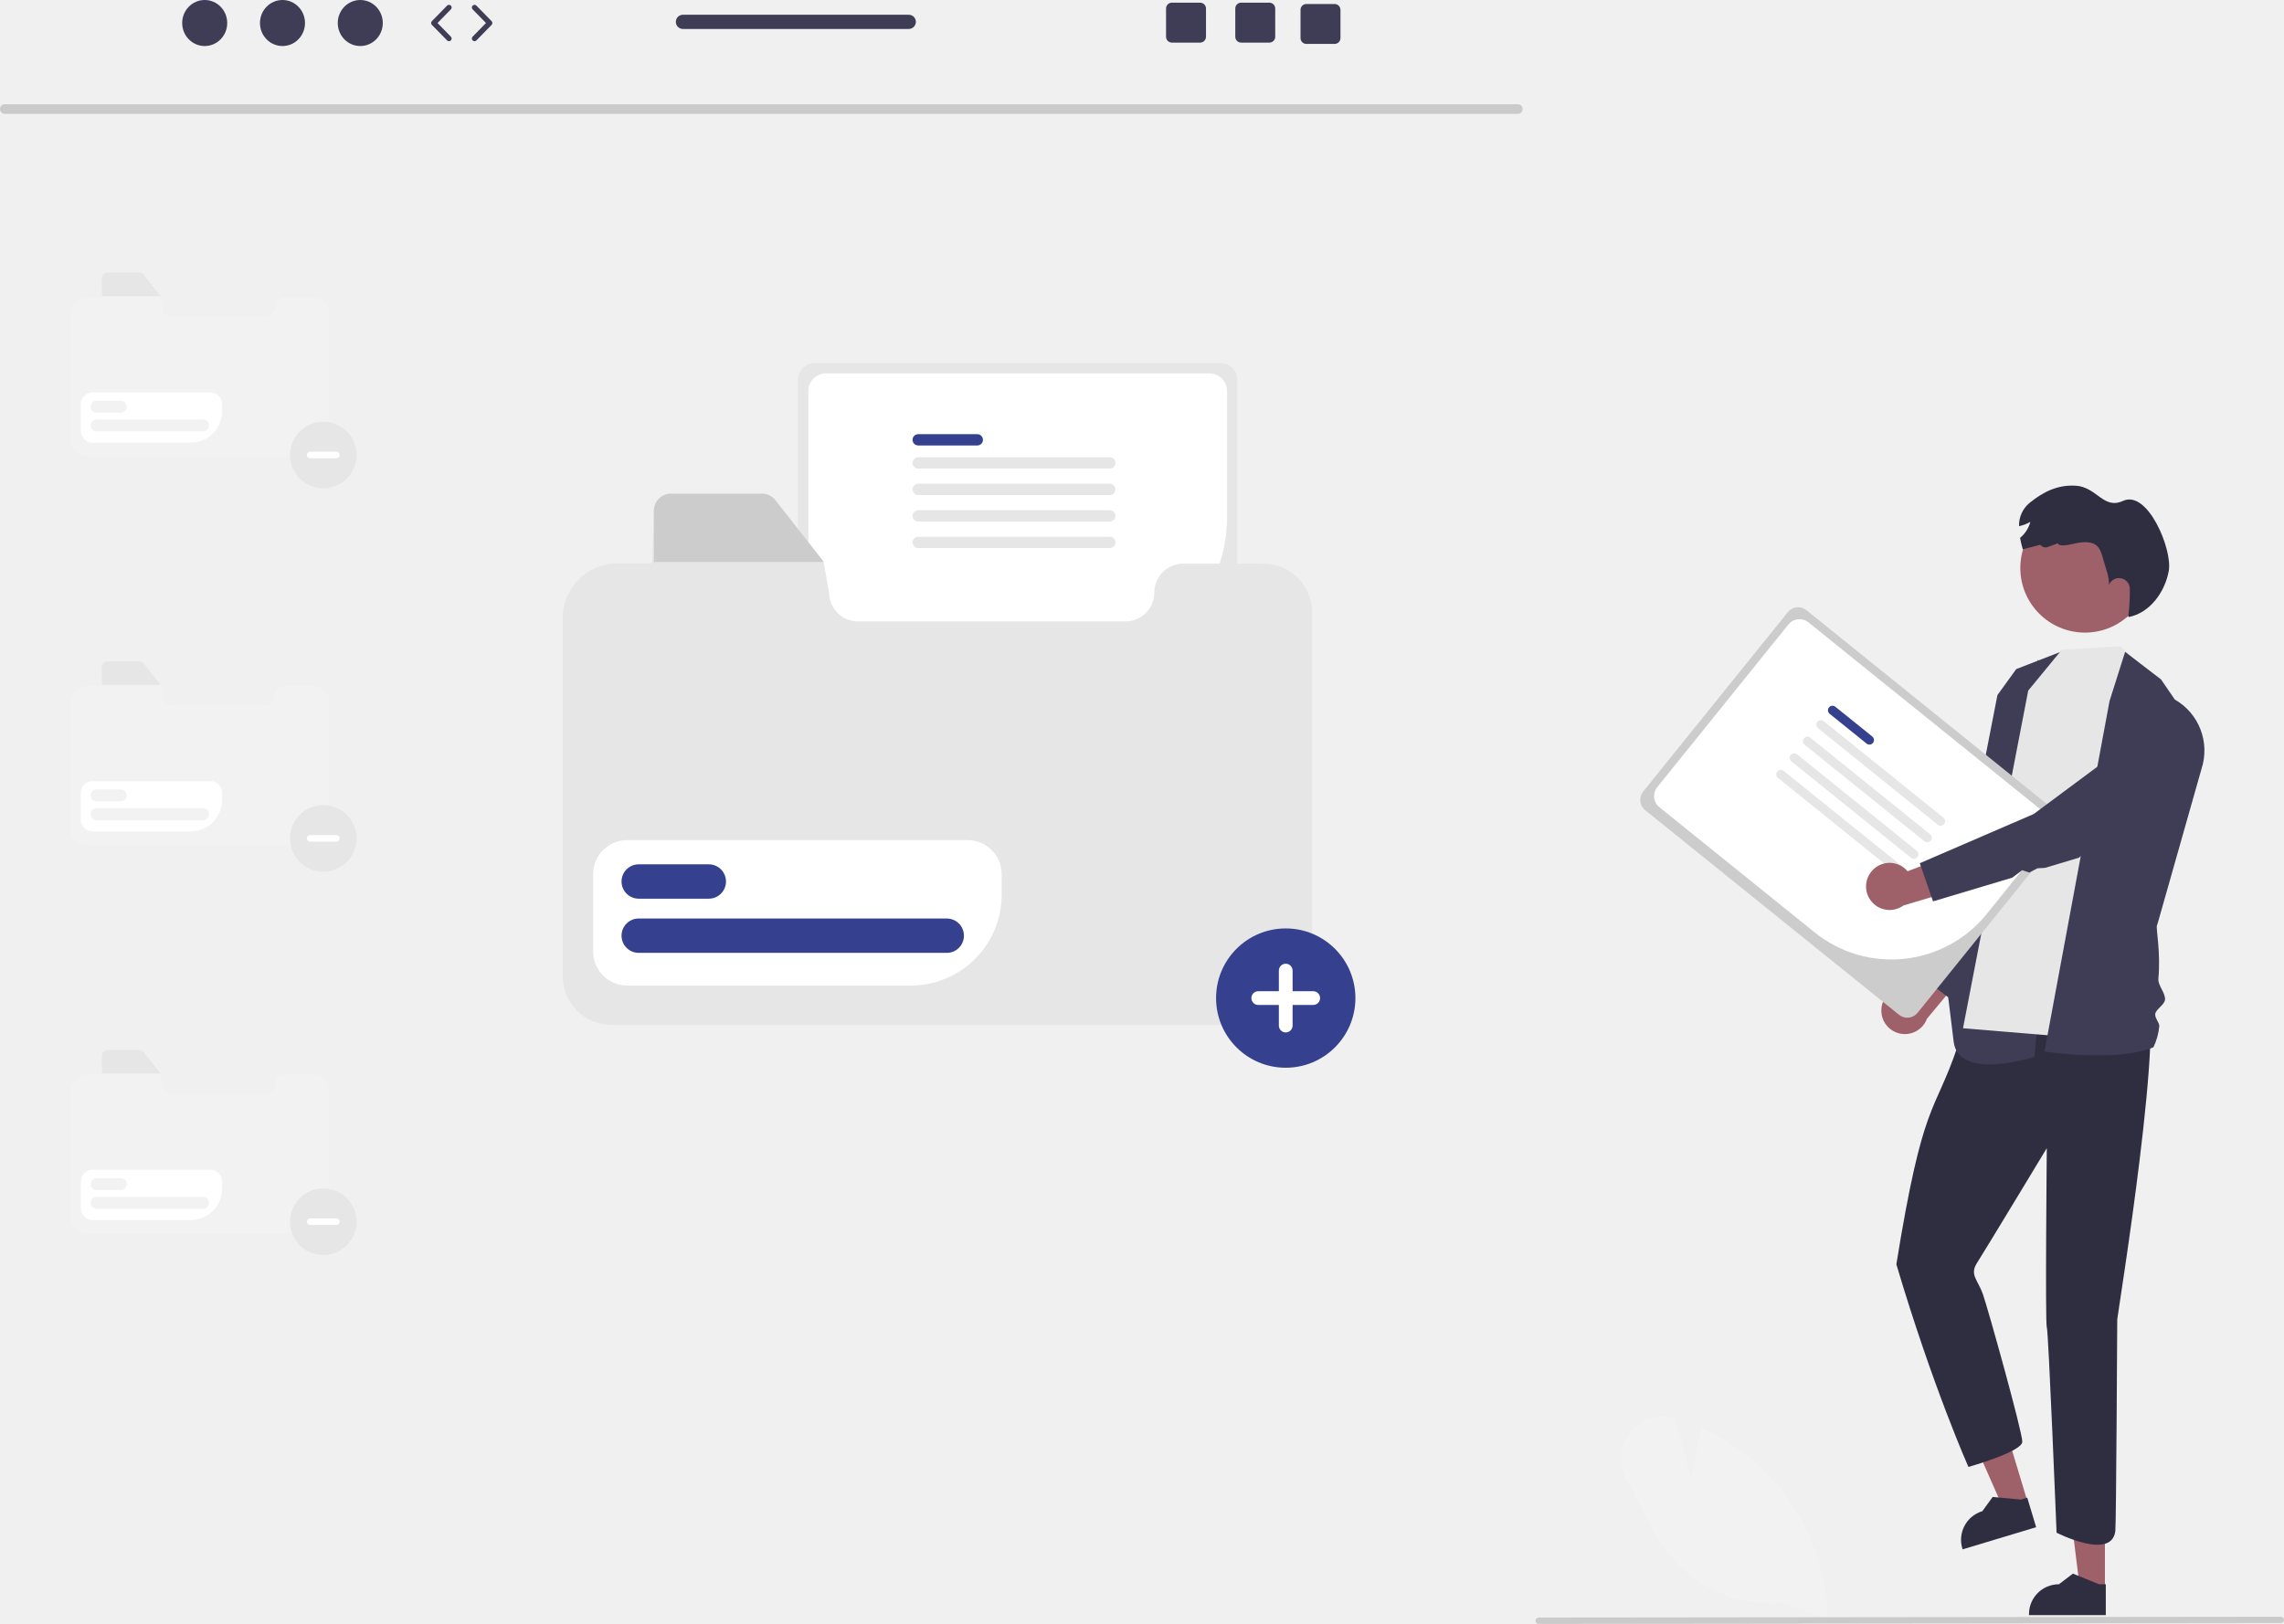
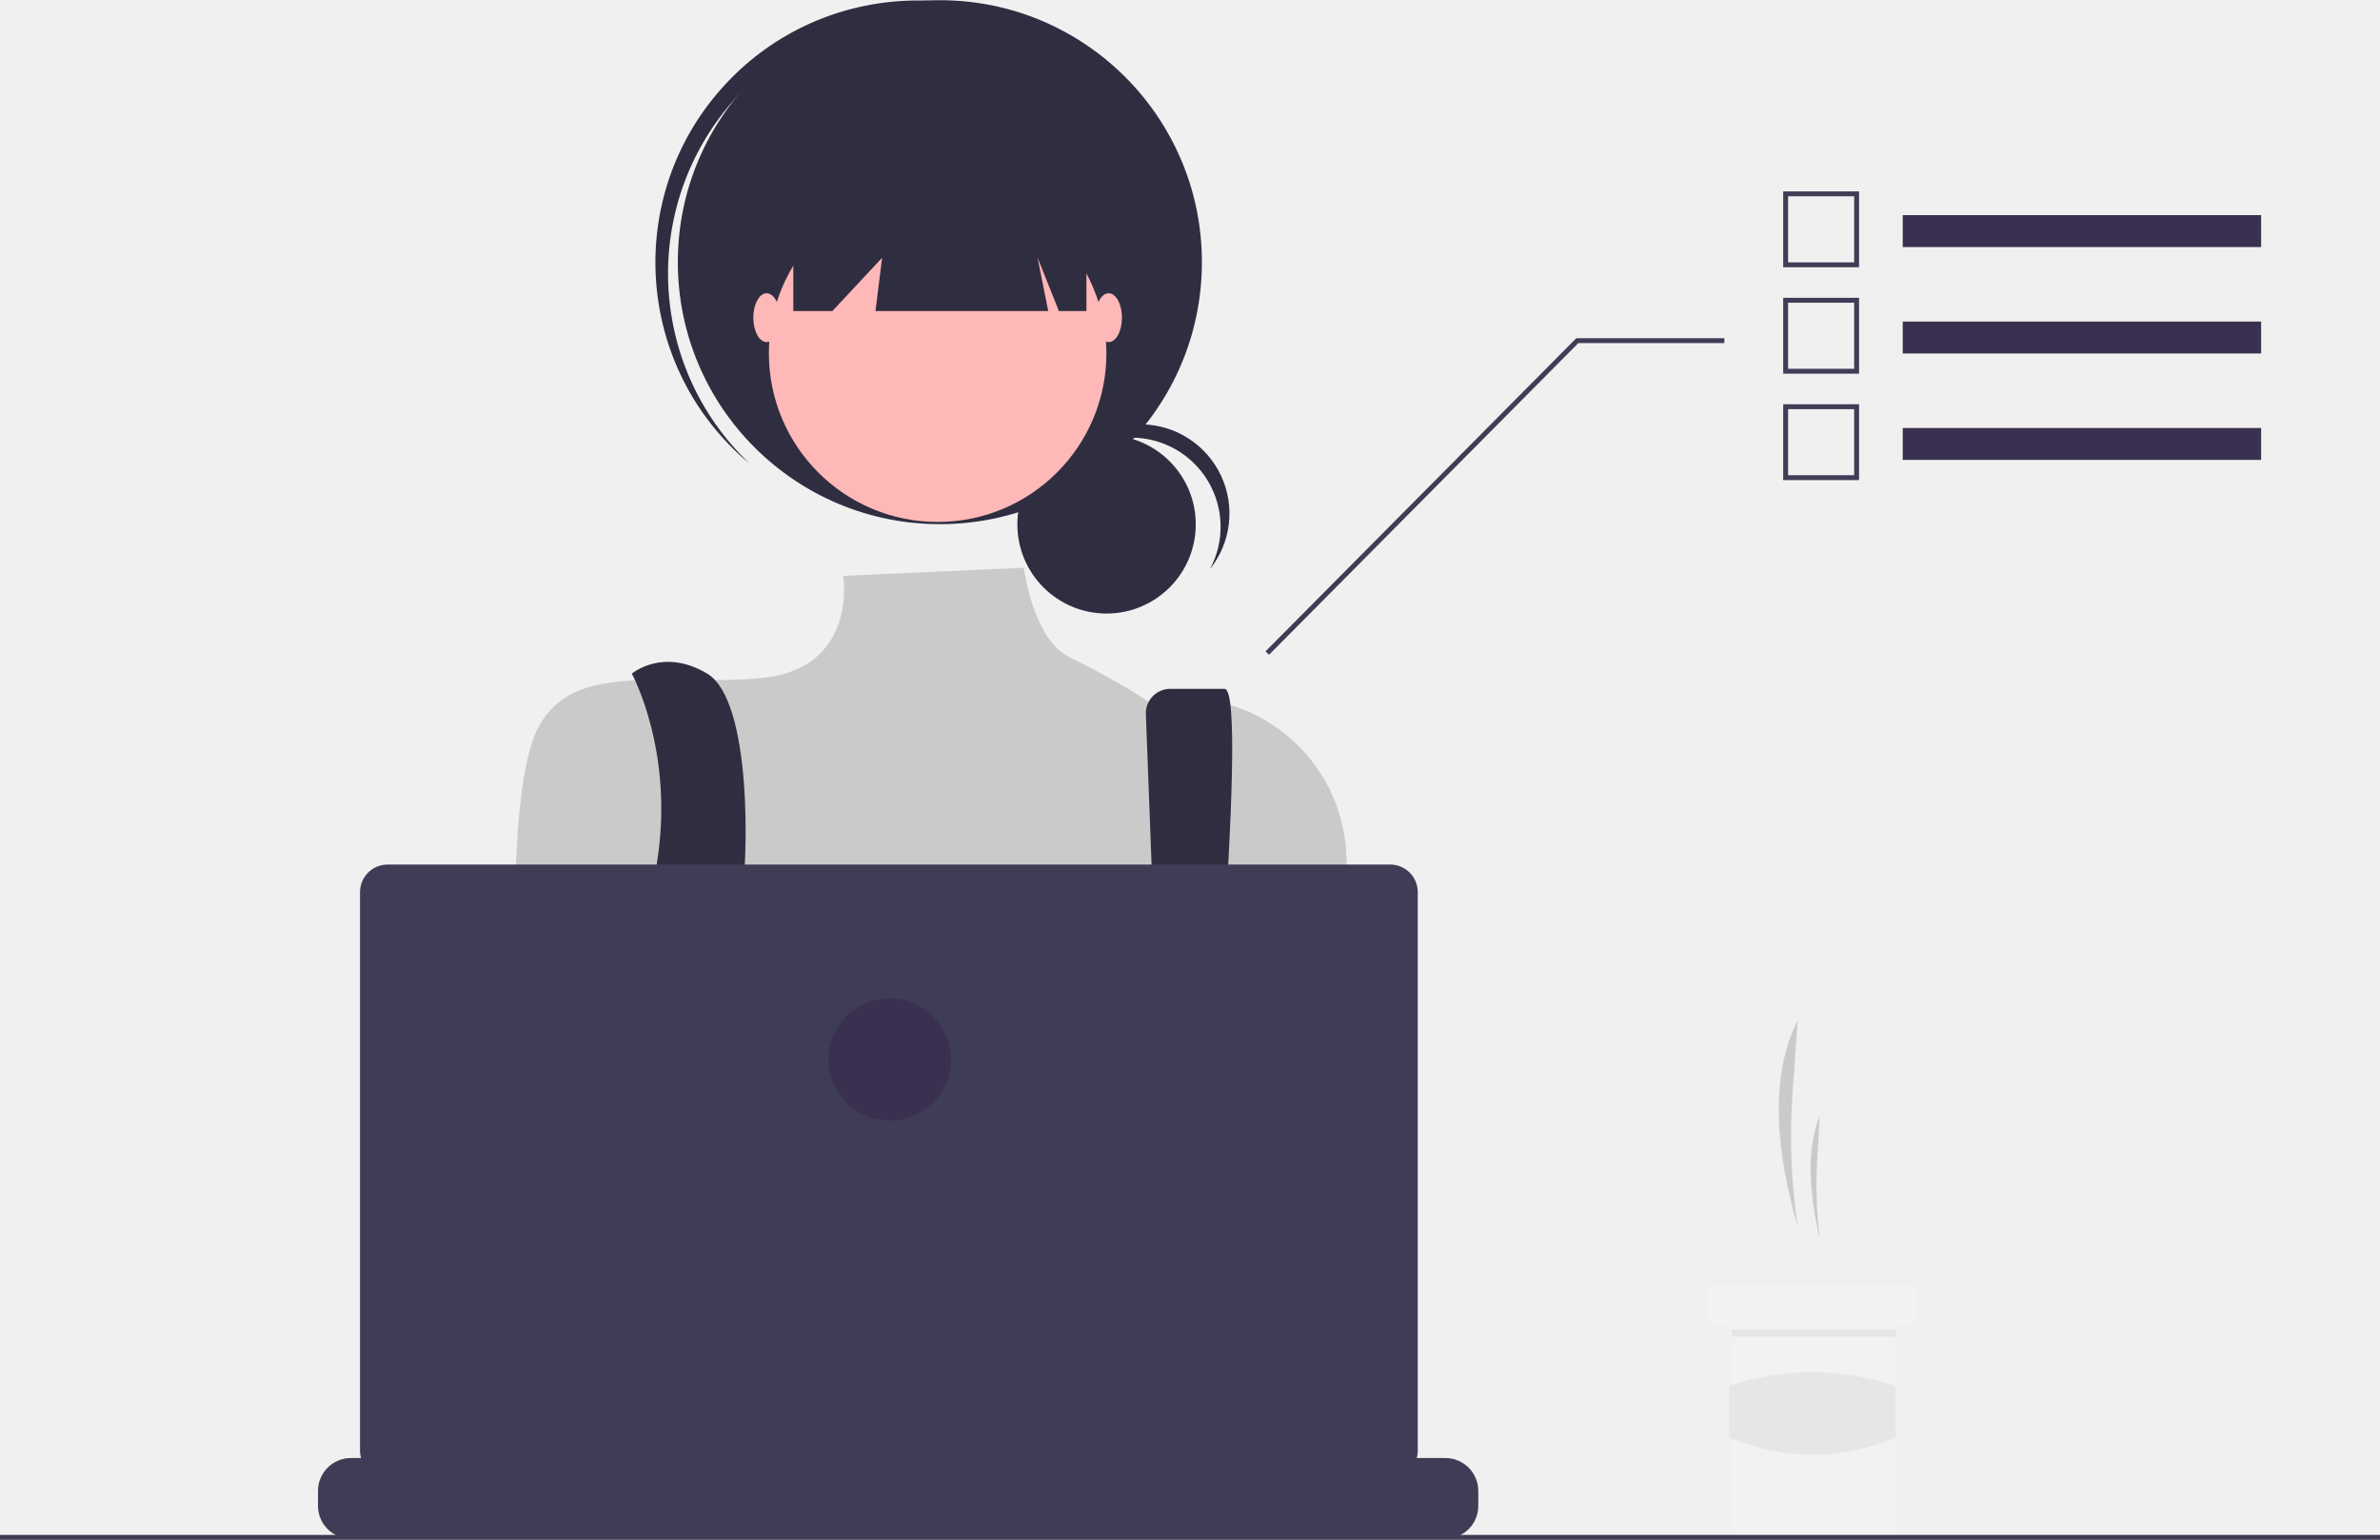
- <svg xmlns="http://www.w3.org/2000/svg" width="857.758" height="609.998" viewBox="0 0 857.758 609.998">
-   <path d="M669.316,602.1c-14.625,1.289-29.051-4.092-39.259-14.645-6.591-6.949-11.113-15.892-15.487-24.542-1.273-2.517-2.589-5.12-3.928-7.614-3.054-5.564-2.416-12.426,1.612-17.332,3.86-4.904,10.315-6.967,16.303-5.209l.638,.184,5.744,22.414c.857-3.343,2.696-10.876,3.858-18.256l.098-.618,.572,.255c5.998,2.654,11.638,6.052,16.786,10.115,18.461,14.808,29.473,36.986,30.112,60.643l.015,.697-17.064-6.093Z" fill="#f2f2f2" />
-   <path d="M856.563,609.691l-278.75,.307c-.658-.003-1.188-.539-1.184-1.197,.003-.653,.532-1.181,1.184-1.184l278.75-.307c.658-.002,1.192,.529,1.194,1.187,.002,.658-.529,1.192-1.187,1.195h-.008Z" fill="#cacaca" />
-   <path d="M117.392,111.505h-10.415c-2.071,0-3.75,1.679-3.75,3.75h0c0,2.071-1.679,3.75-3.75,3.75h-34.723c-2.071,0-3.75-1.679-3.75-3.75l-.687-3.802,.045,.051-.045-.051-6.294-8.024c-.418-.541-1.065-.856-1.749-.85h-11.804c-1.227,.001-2.221,.996-2.223,2.223l-.244,6.651h-4.462c-3.942,0-7.137,3.195-7.137,7.137v46.484c0,3.498,2.836,6.334,6.334,6.334H117.392c3.496-.004,6.328-2.838,6.332-6.334v-47.238c0-3.497-2.835-6.332-6.332-6.332h0Z" fill="#f2f2f2" />
-   <path d="M60.319,111.282h-22.073v-6.651c.001-1.227,.996-2.221,2.223-2.223h11.804c.684-.006,1.331,.308,1.749,.85l6.298,8.024Z" fill="#e6e6e6" />
-   <path d="M71.621,166.293H34.765c-2.429-.003-4.398-1.971-4.401-4.401v-10.08c.003-2.429,1.971-4.398,4.401-4.401h44.236c2.429,.003,4.398,1.971,4.401,4.401v2.7c-.007,6.503-5.277,11.773-11.78,11.78Z" fill="#fff" />
-   <path d="M45.374,155.016h-9.097c-1.232,.004-2.235-.992-2.238-2.224-.004-1.232,.992-2.235,2.224-2.238h9.111c1.232-.004,2.235,.992,2.238,2.224,.004,1.232-.992,2.235-2.224,2.238h-.014Z" fill="#f2f2f2" />
-   <path d="M76.27,162.053H36.277c-1.232,.004-2.235-.992-2.238-2.224-.004-1.232,.992-2.235,2.224-2.238h40.007c1.232-.004,2.235,.992,2.238,2.224,.004,1.232-.992,2.235-2.224,2.238h-.014Z" fill="#f2f2f2" />
-   <path d="M117.392,257.505h-10.415c-2.071,0-3.75,1.679-3.75,3.75h0c0,2.071-1.679,3.75-3.75,3.75h-34.723c-2.071,0-3.75-1.679-3.75-3.75l-.687-3.802,.045,.051-.045-.051-6.294-8.024c-.418-.541-1.065-.856-1.749-.85h-11.804c-1.227,.001-2.221,.996-2.223,2.223l-.244,6.651h-4.462c-3.942,0-7.137,3.195-7.137,7.137v46.484c0,3.498,2.836,6.334,6.334,6.334H117.392c3.496-.004,6.328-2.838,6.332-6.334v-47.238c0-3.497-2.835-6.332-6.332-6.332h0Z" fill="#f2f2f2" />
-   <path d="M60.319,257.282h-22.073v-6.651c.001-1.227,.996-2.221,2.223-2.223h11.804c.684-.006,1.331,.308,1.749,.85l6.298,8.024Z" fill="#e6e6e6" />
-   <path d="M71.621,312.293H34.765c-2.429-.003-4.398-1.971-4.401-4.401v-10.08c.003-2.429,1.971-4.398,4.401-4.401h44.236c2.429,.003,4.398,1.971,4.401,4.401v2.7c-.007,6.503-5.277,11.773-11.78,11.78Z" fill="#fff" />
-   <path d="M45.374,301.016h-9.097c-1.232,.004-2.235-.992-2.238-2.224-.004-1.232,.992-2.235,2.224-2.238h9.111c1.232-.004,2.235,.992,2.238,2.224,.004,1.232-.992,2.235-2.224,2.238h-.014Z" fill="#f2f2f2" />
-   <path d="M76.27,308.053H36.277c-1.232,.004-2.235-.992-2.238-2.224-.004-1.232,.992-2.235,2.224-2.238h40.007c1.232-.004,2.235,.992,2.238,2.224,.004,1.232-.992,2.235-2.224,2.238h-.014Z" fill="#f2f2f2" />
-   <path d="M117.392,403.505h-10.415c-2.071,0-3.75,1.679-3.75,3.75h0c0,2.071-1.679,3.75-3.75,3.75h-34.723c-2.071,0-3.75-1.679-3.75-3.75l-.687-3.802,.045,.052-.045-.052-6.294-8.024c-.418-.541-1.065-.856-1.749-.85h-11.804c-1.227,.001-2.221,.996-2.223,2.223l-.244,6.651h-4.462c-3.942,0-7.137,3.195-7.137,7.137v46.484c-0,3.498,2.836,6.334,6.334,6.334H117.392c3.496-.004,6.329-2.838,6.332-6.334v-47.238c0-3.497-2.835-6.332-6.332-6.332h0Z" fill="#f2f2f2" />
-   <path d="M60.319,403.282h-22.073v-6.651c.001-1.227,.996-2.221,2.223-2.223h11.804c.684-.006,1.331,.308,1.749,.85l6.298,8.024Z" fill="#e6e6e6" />
-   <path d="M71.621,458.293H34.765c-2.429-.003-4.398-1.971-4.401-4.401v-10.08c.003-2.429,1.971-4.398,4.401-4.401h44.236c2.429,.003,4.398,1.971,4.401,4.401v2.7c-.007,6.503-5.277,11.773-11.78,11.78Z" fill="#fff" />
-   <path d="M45.374,447.016h-9.097c-1.232,0-2.231-.999-2.231-2.231s.999-2.231,2.231-2.231h9.097c1.232,0,2.231,.999,2.231,2.231s-.999,2.231-2.231,2.231h0Z" fill="#f2f2f2" />
-   <path d="M76.27,454.053H36.277c-1.232,0-2.231-.999-2.231-2.231s.999-2.231,2.231-2.231h39.993c1.232,0,2.231,.999,2.231,2.231s-.999,2.231-2.231,2.231h0Z" fill="#f2f2f2" />
-   <path d="M305.891,136.408c-3.399,.004-6.153,2.758-6.157,6.157v107.891c.004,3.399,2.758,6.153,6.157,6.157h152.608c3.399-.004,6.153-2.758,6.157-6.157v-107.891c-.004-3.399-2.758-6.153-6.157-6.157h-152.608Z" fill="#e6e6e6" />
-   <path d="M403.616,251.363h-93.412c-3.658-.004-6.622-2.969-6.626-6.627v-97.856c.004-3.658,2.968-6.622,6.626-6.627h143.985c3.658,.004,6.622,2.969,6.627,6.627v47.283c-.036,31.576-25.624,57.164-57.199,57.2Z" fill="#fff" />
-   <path d="M367.024,167.334h-22.198c-1.171,0-2.12-.949-2.12-2.12s.949-2.12,2.12-2.12h22.198c1.171,0,2.12,.949,2.12,2.12s-.949,2.12-2.12,2.12h0Z" fill="#35408e" />
-   <path d="M416.785,176.004h-71.958c-1.171,0-2.12-.949-2.12-2.12s.949-2.12,2.12-2.12h71.958c1.171,0,2.12,.949,2.12,2.12s-.949,2.12-2.12,2.12Z" fill="#e6e6e6" />
-   <path d="M416.785,185.956h-71.958c-1.171,0-2.12-.949-2.12-2.12s.949-2.12,2.12-2.12h71.958c1.171,0,2.12,.949,2.12,2.12s-.949,2.12-2.12,2.12Z" fill="#e6e6e6" />
-   <path d="M416.785,195.908h-71.958c-1.171,0-2.12-.949-2.12-2.12s.949-2.12,2.12-2.12h71.958c1.171,0,2.12,.949,2.12,2.12s-.949,2.12-2.12,2.12Z" fill="#e6e6e6" />
-   <path d="M416.785,205.86h-71.958c-1.171,0-2.12-.949-2.12-2.12s.949-2.12,2.12-2.12h71.958c1.171,0,2.12,.949,2.12,2.12s-.949,2.12-2.12,2.12Z" fill="#e6e6e6" />
-   <path d="M474.48,211.735h-30.124c-5.991,0-10.847,4.856-10.847,10.847h0c0,5.991-4.856,10.847-10.847,10.847h-100.43c-5.991,0-10.847-4.856-10.847-10.847v-0l-1.986-10.996,.129,.149-.129-.149-18.204-23.209c-1.209-1.566-3.081-2.475-5.059-2.457h-34.14c-3.549,.004-6.425,2.88-6.429,6.429l-.705,19.237h-12.907c-11.401,0-20.643,9.242-20.643,20.643v134.445c0,10.117,8.202,18.319,18.319,18.319h244.849c10.111-.012,18.304-8.208,18.314-18.319V230.049c0-10.114-8.199-18.314-18.314-18.314h0Z" fill="#e6e6e6" />
-   <path d="M309.409,211.09h-63.842v-19.237c.004-3.549,2.88-6.425,6.429-6.429h34.14c1.978-.018,3.85,.892,5.059,2.457l18.214,23.209Z" fill="#ccc" />
-   <path d="M342.098,370.199h-106.6c-7.026-.008-12.72-5.702-12.728-12.728v-29.153c.008-7.026,5.702-12.72,12.728-12.728h127.945c7.026,.008,12.72,5.702,12.728,12.728v7.808c-.021,18.809-15.264,34.051-34.072,34.072Z" fill="#fff" />
-   <path d="M266.184,337.581h-26.311c-3.564,0-6.454-2.889-6.454-6.454s2.889-6.454,6.454-6.454h26.311c3.564-.005,6.457,2.881,6.462,6.445,.005,3.564-2.881,6.457-6.445,6.462h-.017Z" fill="#35408e" />
-   <path d="M355.543,357.935h-115.67c-3.564,0-6.454-2.889-6.454-6.454s2.889-6.454,6.454-6.454h115.67c3.564-.005,6.457,2.881,6.462,6.445,.005,3.564-2.881,6.457-6.445,6.462h-.017Z" fill="#35408e" />
-   <path d="M570.061,42.768H1.768c-.998-.021-1.789-.847-1.768-1.845,.021-.968,.8-1.747,1.768-1.768H570.061c.998,.021,1.789,.847,1.768,1.845-.021,.968-.8,1.747-1.768,1.768Z" fill="#cacaca" />
-   <polygon points="790.504 596.918 781.123 596.918 776.66 560.732 790.506 560.733 790.504 596.918" fill="#9e616a" />
-   <path d="M790.835,606.705l-28.849-.001v-.365c0-6.201,5.028-11.228,11.229-11.229h.001l5.27-3.998,9.832,3.998,2.518,0-0,11.594Z" fill="#2f2e41" />
-   <polygon points="761.534 564.399 752.552 567.106 737.834 533.749 751.091 529.753 761.534 564.399" fill="#9e616a" />
-   <path d="M764.676,573.674l-27.621,8.326-.105-.349c-1.79-5.937,1.573-12.201,7.51-13.992l.001-0,3.891-5.349,10.568,.99,2.411-.727,3.346,11.1Z" fill="#2f2e41" />
-   <path d="M748.652,367.652s-10.037,15.321-13.587,25.744c-8.701,25.544-12.863,19.416-22.884,81.523,13.596,45.875,27.06,76.118,27.06,76.118,0,0,20.235-5.691,20.235-9.485s-12.91-50.06-14.807-55.434-5.059-7.272-2.213-11.698,26.219-43.122,26.219-43.122c0,0-.632,65.956,0,67.221s3.673,77.217,3.673,77.217c0,0,20.81,10.652,22.071-.7,.316-2.845,.715-78.112,.715-79.377s19.264-119.107,10.095-123.849-56.577-4.156-56.577-4.156Z" fill="#2f2e41" />
-   <path d="M706.599,378.571c.535-4.826,4.881-8.305,9.708-7.769,.515,.057,1.023,.16,1.52,.306l18.18-25.411,5.823,15.156-18.156,21.807c-1.689,4.581-6.771,6.925-11.352,5.236-3.833-1.413-6.198-5.268-5.722-9.325l-0-0Z" fill="#9e616a" />
-   <path d="M731.671,374.632l-12.088-9.166,25.375-39.075,20.383-78.522,16.138,15.026c2.794,.861,5.104,2.844,6.38,5.474,1.298,2.65,4.055-1.787,3.024,.977l-22.7,61.292-.032,.043-36.48,43.95Z" fill="#3f3d56" />
-   <path d="M774.396,244.653l-17.192,6.681-7.066,9.761-17.129,87.854,.682,2.965-1.706,2.286-.67,3.436,1.66,2.859-2.916,3.582s.771,2.854,3.631,27.168c1.765,15.002,30.319,5.762,30.319,5.762l12.963-133.239-2.577-19.115Z" fill="#3f3d56" />
-   <polygon points="811.092 256.004 796.26 242.736 774.327 244.058 761.7 259.413 737.21 386.245 788.698 390.535 811.092 256.004" fill="#e6e6e6" />
-   <path d="M798.091,244.87l13.49,10.357,5.175,7.55c9.069,5.184,13.261,16.016,10.047,25.955l-16.385,57.76-.383,1.18c-.39,1.144,1.477,10.201,.548,19.956-.242,2.541,2.707,5.374,2.485,7.883-.173,1.962-3.523,3.632-3.671,5.435-.133,1.627,1.629,3.174,1.526,4.577-.266,2.733-1.011,5.398-2.201,7.873-13.959,5.774-40.914,1.585-40.914,1.585l24.425-131.621,5.859-18.49Z" fill="#3f3d56" />
-   <circle cx="783.011" cy="213.351" r="24.28" fill="#9e616a" />
-   <path d="M814.492,214.389c-1.409,7.981-7.108,15.875-15.067,17.392l-.15-.2c.443-3.459,.637-6.946,.579-10.433-.03-2.235-1.867-4.023-4.102-3.993-1.667,.023-3.15,1.065-3.735,2.627,.143-3.039-1.144-6.143-1.974-9.075-.83-2.925-1.394-5.699-4.284-6.658-2.41-.794-5.034-.243-7.509,.322-3.418,.772-5.156,.594-5.463-.272-1.264,.463-2.529,.925-3.795,1.386-.982,.357-2.082,.019-2.695-.828l-.011-.015c-2.21,.572-4.419,1.139-6.629,1.702-.419-1.415-.761-2.852-1.023-4.305,1.893-1.545,3.247-3.651,3.869-6.014-1.325,.762-2.76,1.312-4.255,1.63-.104-3.388,1.37-6.632,3.99-8.782,5.227-4.198,10.469-6.772,17.163-6.436,8.095,.408,10.519,9.118,17.878,5.721,9.296-4.291,18.621,18.25,17.213,26.23Z" fill="#2f2e41" />
-   <path d="M678.379,229.191c-2.126-1.71-5.235-1.376-6.95,.746l-54.356,67.428c-1.71,2.126-1.376,5.235,.746,6.95l95.375,76.885c2.126,1.71,5.235,1.376,6.95-.746l54.356-67.428c1.71-2.126,1.376-5.235-.746-6.95l-95.375-76.885Z" fill="#ccc" />
-   <path d="M681.538,350.268l-58.379-47.062c-2.284-1.845-2.643-5.192-.803-7.48l49.301-61.157c1.845-2.284,5.192-2.643,7.48-.803l89.985,72.541c2.284,1.846,2.643,5.192,.803,7.48l-23.822,29.55c-15.93,19.716-44.813,22.816-64.565,6.93Z" fill="#fff" />
-   <path d="M701.004,279.318l-13.873-11.183c-.734-.587-.853-1.658-.266-2.392,.587-.734,1.658-.853,2.392-.266l.011,.008,13.873,11.183c.729,.593,.84,1.664,.247,2.394-.589,.725-1.653,.839-2.383,.256Z" fill="#35408e" />
-   <path d="M727.735,309.806l-44.971-36.253c-.734-.587-.853-1.658-.266-2.392,.587-.734,1.658-.853,2.392-.266l.011,.008,44.971,36.253c.729,.593,.84,1.664,.247,2.394-.589,.725-1.653,.839-2.383,.256v-0Z" fill="#e6e6e6" />
-   <path d="M722.721,316.026l-44.971-36.253c-.734-.587-.853-1.658-.266-2.392,.587-.734,1.658-.853,2.392-.266l.011,.008,44.971,36.253c.729,.593,.84,1.664,.247,2.394-.589,.725-1.653,.839-2.383,.256Z" fill="#e6e6e6" />
-   <path d="M717.707,322.246l-44.971-36.253c-.734-.587-.853-1.658-.266-2.392,.587-.734,1.658-.853,2.392-.266l.011,.008,44.971,36.253c.729,.593,.84,1.664,.247,2.394-.589,.725-1.653,.839-2.383,.256h-0Z" fill="#e6e6e6" />
-   <path d="M712.693,328.465l-44.971-36.253c-.734-.587-.853-1.658-.266-2.392,.587-.734,1.658-.853,2.392-.266l.011,.008,44.971,36.253c.729,.593,.84,1.664,.247,2.394-.589,.725-1.653,.839-2.383,.256Z" fill="#e6e6e6" />
-   <path d="M702.9,327.266c3.119-3.722,8.664-4.21,12.386-1.091,.397,.333,.763,.699,1.096,1.097l29.211-11.086-3.548,15.844-27.196,8.098c-3.943,2.878-9.473,2.015-12.352-1.929-2.408-3.3-2.242-7.819,.402-10.933v-0Z" fill="#9e616a" />
-   <path d="M725.955,338.59l-4.986-14.327,42.771-18.476,53.148-39.486,6.709,8.282c3.698,4.565,2.995,11.264-1.571,14.962-.149,.121-.301,.237-.456,.35l-40.847,32.294-.051,.018-12.678,3.796-2.839,.166-3.03,1.591-2.691-.876-3.726,2.797-4.278,1.281-25.475,7.628Z" fill="#3f3d56" />
-   <path d="M482.858,401.083c-14.45,0-26.164-11.714-26.164-26.164s11.714-26.164,26.164-26.164,26.164,11.714,26.164,26.164h0c0,14.45-11.714,26.164-26.164,26.164Z" fill="#35408e" />
-   <path d="M493.181,372.338h-7.743v-7.743c0-1.425-1.156-2.581-2.581-2.581s-2.581,1.156-2.581,2.581v7.743h-7.743c-1.425,0-2.581,1.156-2.581,2.581s1.155,2.581,2.581,2.581h7.743v7.743c0,1.425,1.156,2.581,2.581,2.581s2.581-1.156,2.581-2.581v-7.743h7.743c1.425,0,2.581-1.156,2.581-2.581s-1.155-2.581-2.581-2.581Z" fill="#fff" />
-   <path d="M121.405,183.429c-6.909,0-12.51-5.601-12.51-12.51s5.601-12.51,12.51-12.51,12.51,5.601,12.51,12.51v0c0,6.909-5.601,12.51-12.51,12.51Z" fill="#e6e6e6" />
-   <path d="M126.341,169.685h-9.873c-.682,0-1.234,.553-1.234,1.235,0,.681,.552,1.233,1.234,1.234h9.873c.682,0,1.234-.552,1.235-1.234s-.552-1.234-1.234-1.235h-.001Z" fill="#fff" />
-   <path d="M121.405,327.429c-6.909,0-12.51-5.601-12.51-12.51s5.601-12.51,12.51-12.51,12.51,5.601,12.51,12.51v0c0,6.909-5.601,12.51-12.51,12.51Z" fill="#e6e6e6" />
-   <path d="M126.341,313.685h-9.873c-.682,0-1.234,.553-1.234,1.235,0,.681,.552,1.233,1.234,1.234h9.873c.682,0,1.234-.552,1.235-1.234s-.552-1.234-1.234-1.235h-.001Z" fill="#fff" />
-   <path d="M121.405,471.429c-6.909,0-12.51-5.601-12.51-12.51s5.601-12.51,12.51-12.51,12.51,5.601,12.51,12.51h0c0,6.909-5.601,12.51-12.51,12.51Z" fill="#e6e6e6" />
-   <path d="M126.341,457.685h-9.873c-.682,0-1.234,.553-1.234,1.235,0,.681,.552,1.233,1.234,1.234h9.873c.682,0,1.234-.552,1.235-1.234,0-.682-.552-1.234-1.234-1.235h-.001Z" fill="#fff" />
-   <g>
-     <ellipse cx="76.875" cy="8.645" rx="8.457" ry="8.645" fill="#3f3d56" />
-     <ellipse cx="106.088" cy="8.645" rx="8.457" ry="8.645" fill="#3f3d56" />
-     <ellipse cx="135.302" cy="8.645" rx="8.457" ry="8.645" fill="#3f3d56" />
-     <path d="M168.614,15.478c-.26,0-.519-.101-.715-.301l-5.706-5.833c-.38-.389-.38-1.01,0-1.398l5.706-5.833c.387-.395,1.021-.401,1.414-.016,.395,.386,.402,1.02,.016,1.414l-5.022,5.133,5.022,5.134c.386,.395,.379,1.028-.016,1.414-.194,.19-.447,.285-.699,.285Z" fill="#3f3d56" />
-     <path d="M178.202,15.478c-.252,0-.505-.095-.699-.285-.395-.386-.402-1.019-.016-1.414l5.021-5.134-5.021-5.133c-.386-.395-.379-1.028,.016-1.414,.394-.387,1.028-.379,1.414,.016l5.706,5.833c.38,.389,.38,1.01,0,1.398l-5.706,5.833c-.196,.2-.455,.301-.715,.301Z" fill="#3f3d56" />
-     <path d="M476.712,1.001h-10.61c-1.21,0-2.19,.98-2.19,2.19V13.811c0,1.21,.98,2.19,2.19,2.19h10.61c1.21,0,2.2-.98,2.2-2.19V3.191c0-1.21-.99-2.19-2.2-2.19Z" fill="#3f3d56" />
-     <path d="M450.712,1.001h-10.61c-1.21,0-2.19,.98-2.19,2.19V13.811c0,1.21,.98,2.19,2.19,2.19h10.61c1.21,0,2.2-.98,2.2-2.19V3.191c0-1.21-.99-2.19-2.2-2.19Z" fill="#3f3d56" />
-     <path d="M501.212,1.501h-10.61c-1.21,0-2.19,.98-2.19,2.19V14.311c0,1.21,.98,2.19,2.19,2.19h10.61c1.21,0,2.2-.98,2.2-2.19V3.691c0-1.21-.99-2.19-2.2-2.19Z" fill="#3f3d56" />
-     <path d="M341.29,5.541h-84.81c-1.48,0-2.67,1.2-2.67,2.67s1.19,2.67,2.67,2.67h84.81c1.47,0,2.67-1.2,2.67-2.67s-1.2-2.67-2.67-2.67Z" fill="#3f3d56" />
-   </g>
+ <svg xmlns="http://www.w3.org/2000/svg" data-name="Layer 1" width="971.052" height="628.381" viewBox="0 0 971.052 628.381">
+   <path d="M847.931,636.215h0a249.626,249.626,0,0,1-2.095-54.111l2.095-29.889h0c-11.542,22.966-8.933,53.192,0,84Z" transform="translate(-114.4741 -135.8093)" fill="#cacaca" />
+   <path d="M856.931,641.215h0a183.497,183.497,0,0,1-1.008-32.209l1.008-17.791h0C851.378,604.885,852.633,622.877,856.931,641.215Z" transform="translate(-114.4741 -135.8093)" fill="#cacaca" />
+   <path d="M896.936,663.217v10a3.016,3.016,0,0,1-3,3h-5a.996.996,0,0,0-1,1v82a3.016,3.016,0,0,1-3,3h-61a3.002,3.002,0,0,1-3-3v-82a1.003,1.003,0,0,0-1-1h-6a3.002,3.002,0,0,1-3-3v-10a2.996,2.996,0,0,1,3-3h80A3.009,3.009,0,0,1,896.936,663.217Z" transform="translate(-114.4741 -135.8093)" fill="#f2f2f2" />
+   <rect x="706.552" y="542.508" width="67" height="3" fill="#e6e6e6" />
+   <path d="M887.936,722.462c-22.42,9.278-45.084,9.38-68,0V701.327a106.79,106.79,0,0,1,68,0Z" transform="translate(-114.4741 -135.8093)" fill="#e6e6e6" />
+   <circle cx="451.481" cy="213.985" r="36.396" fill="#2f2e41" />
+   <path d="M576.095,314.401a36.401,36.401,0,0,1,32.039,53.669,36.387,36.387,0,1,0-60.454-39.982A36.306,36.306,0,0,1,576.095,314.401Z" transform="translate(-114.4741 -135.8093)" fill="#2f2e41" />
+   <circle cx="383.471" cy="106.996" r="106.912" fill="#2f2e41" />
+   <path d="M414.036,176.471A106.893,106.893,0,0,1,562.203,165.261c-.874-.831-1.739-1.669-2.648-2.476a106.913,106.913,0,0,0-142.066,159.807c.908.808,1.842,1.568,2.77,2.339A106.893,106.893,0,0,1,414.036,176.471Z" transform="translate(-114.4741 -135.8093)" fill="#2f2e41" />
+   <circle cx="382.565" cy="144.143" r="68.859" fill="#ffb8b8" />
+   <path d="M532.214,367.505l-73.688,3.313s6.15,38.108-33.715,41.732-76.107-7.248-90.604,19.933-8.248,123.966-8.248,123.966,27.181,97.852,48.926,112.349,212.013-5.436,212.013-5.436L666.526,562.817l-2.697-77.54c-1.408-40.491-38.377-70.892-78.194-63.398q-1.173.221-2.362.475s-8.747-6.538-32.747-18.538C535.849,396.479,532.214,367.505,532.214,367.505Z" transform="translate(-114.4741 -135.8093)" fill="#cacaca" />
+   <path d="M372.26,410.738s17.514,31.778,10.266,77.08,23.164,141.114,23.164,141.114l21.745-5.436s-14.497-94.228-10.872-115.973,4.624-85.913-13.497-96.785S372.26,410.738,372.26,410.738Z" transform="translate(-114.4741 -135.8093)" fill="#2f2e41" />
+   <path d="M581.999,427.4l7.617,200.626,14.497,9.06s20.839-220.167,9.966-220.167H591.956a9.97,9.97,0,0,0-9.97,9.97Q581.986,427.145,581.999,427.4Z" transform="translate(-114.4741 -135.8093)" fill="#2f2e41" />
+   <circle cx="301.182" cy="479.532" r="9.06" fill="#3a3150" />
+   <circle cx="482.39" cy="488.592" r="9.06" fill="#3a3150" />
+   <polygon points="323.672 58.069 323.672 126.928 339.619 126.928 359.914 105.183 357.196 126.928 427.685 126.928 423.336 105.183 432.034 126.928 443.269 126.928 443.269 58.069 323.672 58.069" fill="#2f2e41" />
+   <ellipse cx="312.8" cy="129.647" rx="5.436" ry="9.966" fill="#ffb8b8" />
+   <ellipse cx="452.329" cy="129.647" rx="5.436" ry="9.966" fill="#ffb8b8" />
+   <path d="M717.626,744.255v6.07a13.34,13.34,0,0,1-.91,4.87,13.683,13.683,0,0,1-.97,2,13.437,13.437,0,0,1-11.55,6.56h-446.55a13.437,13.437,0,0,1-11.55-6.56,13.69,13.69,0,0,1-.97-2,13.341,13.341,0,0,1-.91-4.87v-6.07a13.426,13.426,0,0,1,13.423-13.43h25.747v-2.83a.559.559,0,0,1,.558-.56h13.432a.559.559,0,0,1,.56.558v2.832h8.39v-2.83a.559.559,0,0,1,.558-.56h13.432a.559.559,0,0,1,.56.558v2.832h8.4v-2.83a.559.559,0,0,1,.558-.56h13.432a.559.559,0,0,1,.56.558v2.832h8.39v-2.83a.559.559,0,0,1,.558-.56h13.432a.559.559,0,0,1,.56.558v2.832h8.39v-2.83a.559.559,0,0,1,.558-.56h13.432a.559.559,0,0,1,.56.558v2.832h8.4v-2.83a.559.559,0,0,1,.558-.56h13.432a.559.559,0,0,1,.56.558v2.832h8.39v-2.83a.559.559,0,0,1,.558-.56H526.806a.559.559,0,0,1,.56.558v2.832h8.4v-2.83a.559.559,0,0,1,.558-.56h13.432a.566.566,0,0,1,.56.56v2.83h8.39v-2.83a.559.559,0,0,1,.558-.56h13.432a.559.559,0,0,1,.56.558v2.832h8.39v-2.83a.559.559,0,0,1,.558-.56h13.432a.559.559,0,0,1,.56.558v2.832h8.4v-2.83a.559.559,0,0,1,.558-.56h13.432a.557.557,0,0,1,.55.56v2.83h8.4v-2.83a.559.559,0,0,1,.558-.56h13.432a.559.559,0,0,1,.56.558v2.832h8.39v-2.83a.559.559,0,0,1,.558-.56h13.432a.559.559,0,0,1,.56.558v2.832h39.17a13.426,13.426,0,0,1,13.43,13.423Z" transform="translate(-114.4741 -135.8093)" fill="#3f3d56" />
+   <rect y="626.381" width="971.052" height="2" fill="#3f3d56" />
+   <path d="M681.668,488.621H272.625a11.259,11.259,0,0,0-11.259,11.259V727.791A11.259,11.259,0,0,0,272.625,739.05H681.668a11.259,11.259,0,0,0,11.259-11.259V499.88a11.259,11.259,0,0,0-11.259-11.259Z" transform="translate(-114.4741 -135.8093)" fill="#3f3d56" />
+   <circle cx="363" cy="432.381" r="25" fill="#3a3150" />
+   <polygon points="517.763 267.219 643.969 140.016 703.552 140.016 703.552 138.016 643.134 138.016 642.841 138.313 516.341 265.813 517.763 267.219" fill="#3f3d56" />
+   <rect x="776.328" y="87.792" width="146.224" height="13.03" fill="#3a3150" />
+   <path d="M872.981,244.87H842.026V213.915H872.981Zm-28.955-2H870.981V215.915H844.026Z" transform="translate(-114.4741 -135.8093)" fill="#3f3d56" />
+   <rect x="776.328" y="131.225" width="146.224" height="13.03" fill="#3a3150" />
+   <path d="M872.981,288.303H842.026V257.348H872.981Zm-28.955-2H870.981V259.348H844.026Z" transform="translate(-114.4741 -135.8093)" fill="#3f3d56" />
+   <rect x="776.328" y="174.658" width="146.224" height="13.03" fill="#3a3150" />
+   <path d="M872.981,331.736H842.026V300.781H872.981Zm-28.955-2H870.981V302.781H844.026Z" transform="translate(-114.4741 -135.8093)" fill="#3f3d56" />
</svg>
